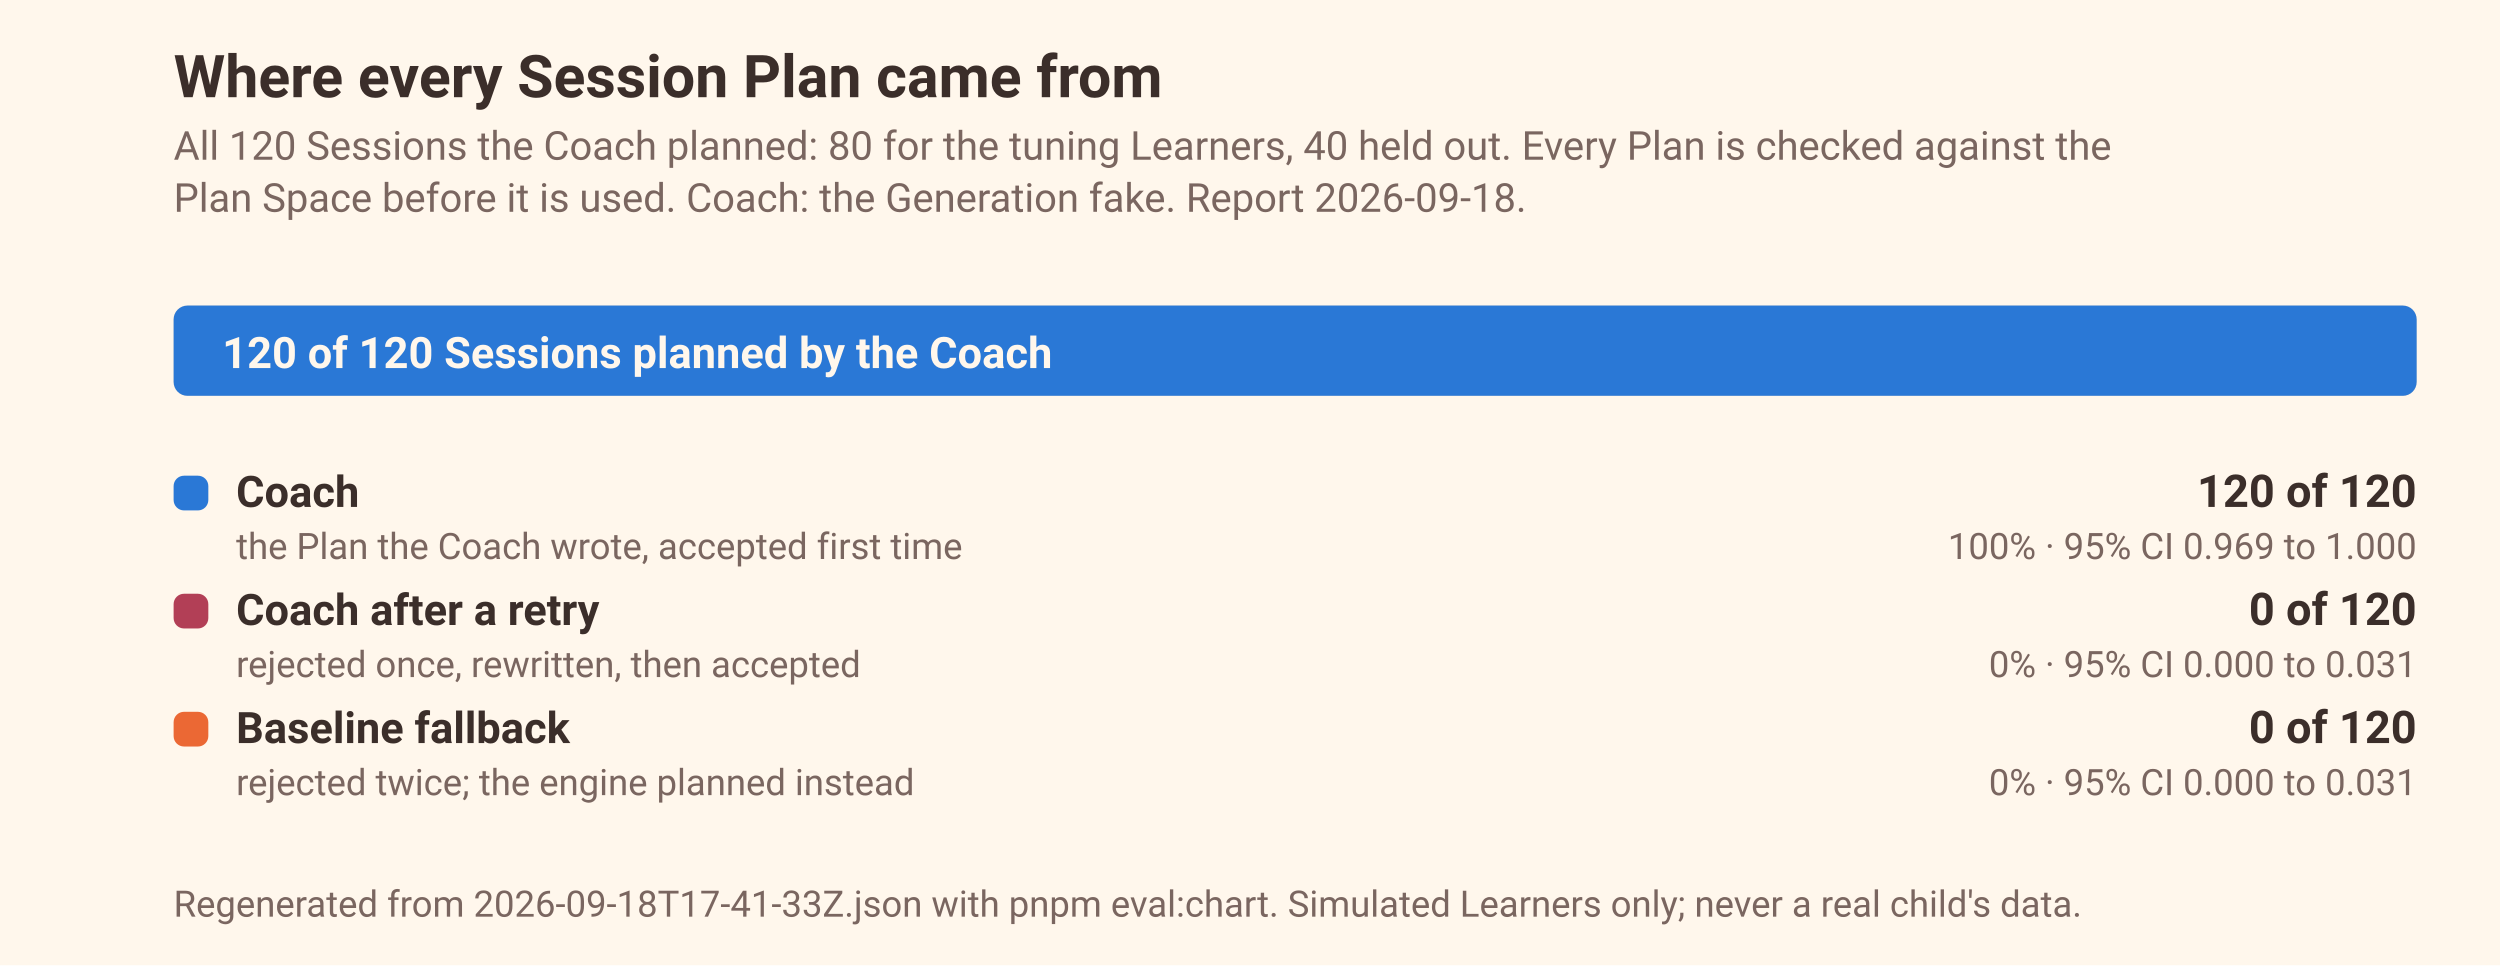
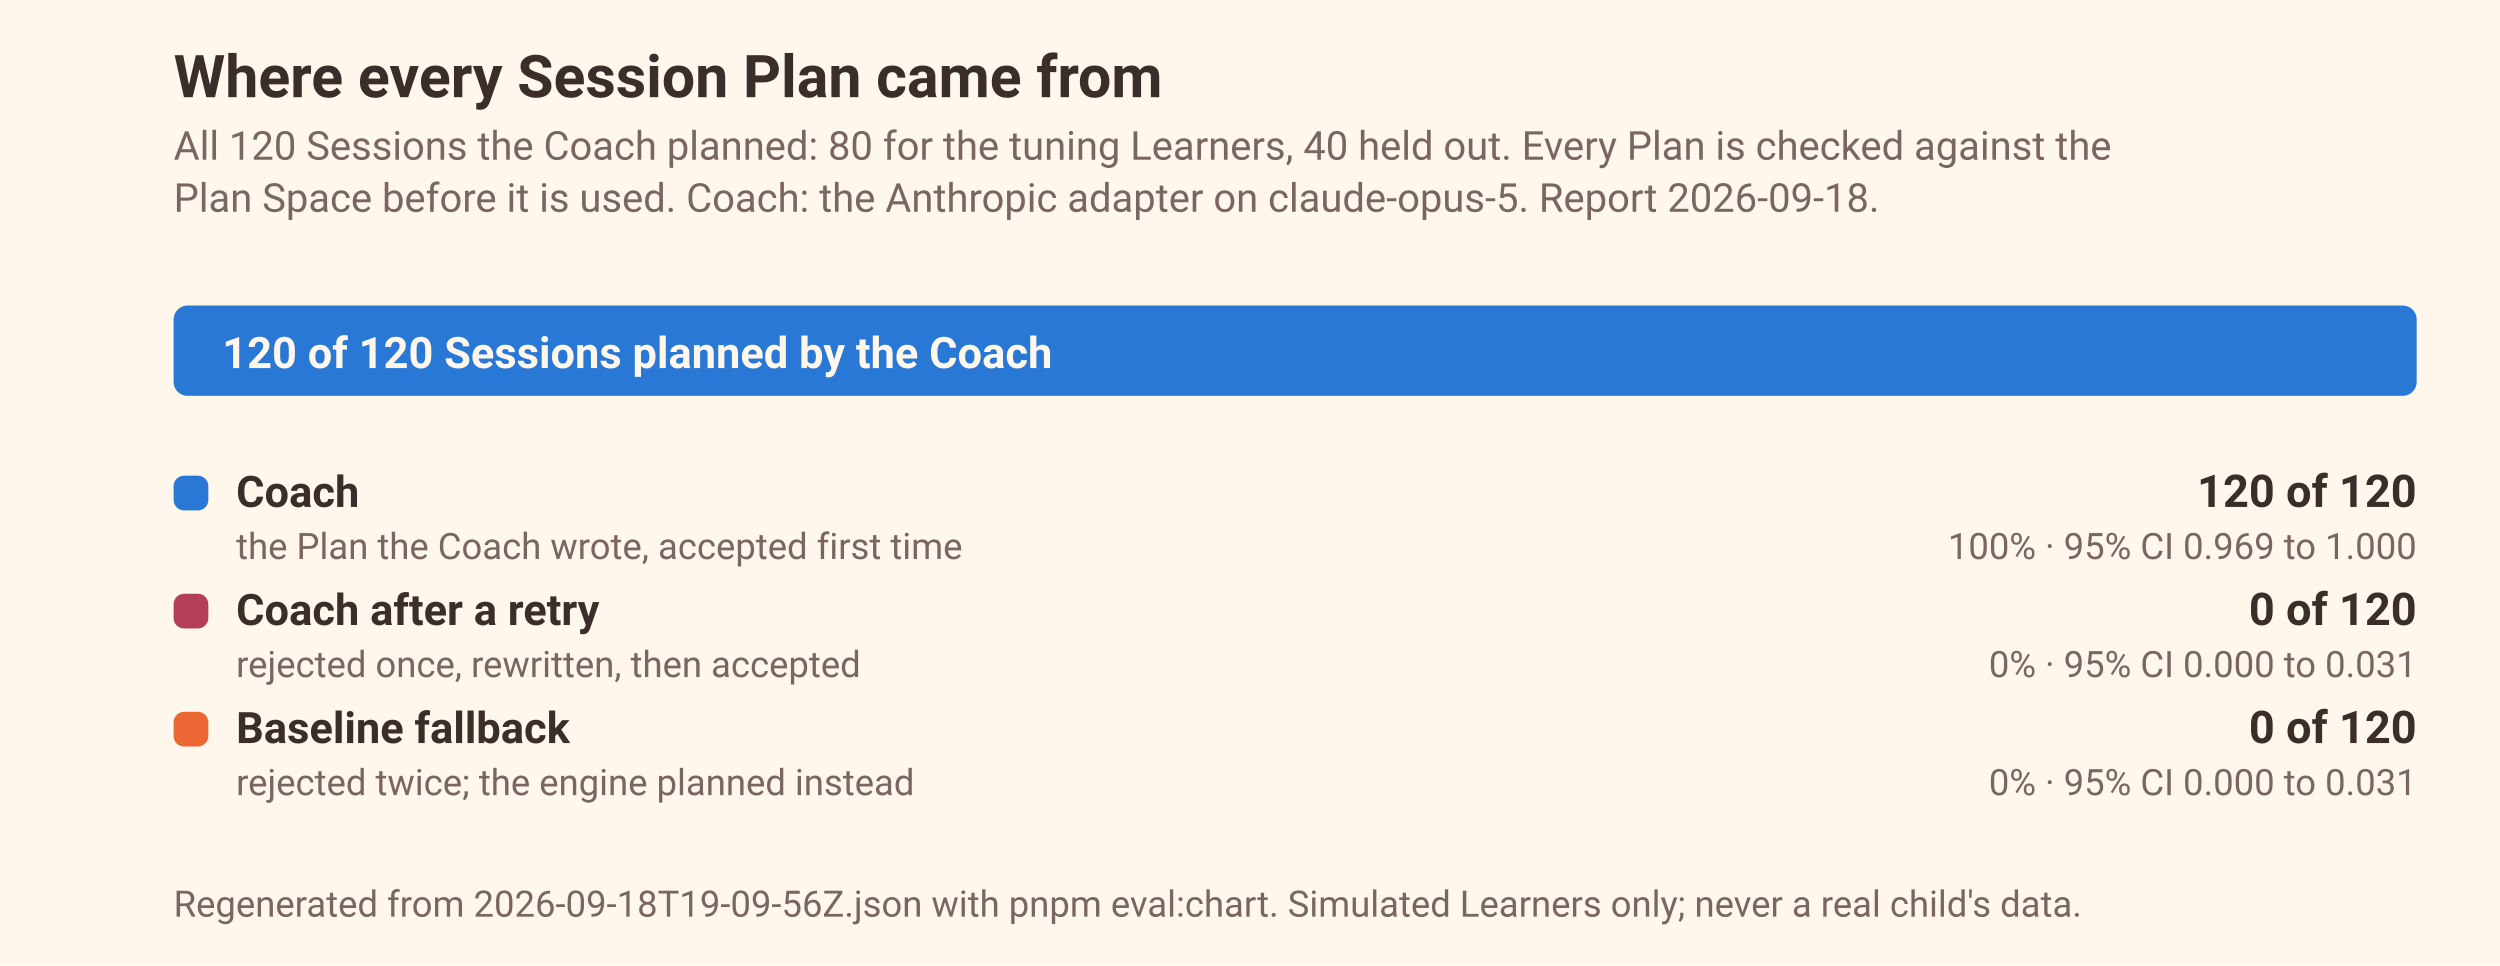
<svg xmlns="http://www.w3.org/2000/svg" width="720" height="278" viewBox="0 0 720 278" font-family="ui-sans-serif, system-ui, -apple-system, 'Segoe UI', Roboto, sans-serif" role="img" aria-label="Session Plans by source over 120 Sessions: Coach, Coach after a retry, Baseline fallback">
  <rect width="720" height="278" fill="#FFF7EC" />
  <text x="50" y="28" font-size="17" font-weight="600" fill="#3B2E2A">Where every Session Plan came from</text>
  <text x="50" y="46" font-size="11.5" fill="#7A6660">All 120 Sessions the Coach planned: 80 for the tuning Learners, 40 held out. Every Plan is checked against the</text>
-   <text x="50" y="61" font-size="11.5" fill="#7A6660">Plan Space before it is used. Coach: the Generation fake. Report 2026-09-18.</text>
+   <text x="50" y="61" font-size="11.5" fill="#7A6660">Plan Space before it is used. Coach: the Anthropic adapter on claude-opus-5. Report 2026-09-18.</text>
  <rect x="50.0" y="88.0" width="646.0" height="26" rx="4" fill="#F8E8CF" />
  <rect x="50.0" y="88.0" width="646.0" height="26" rx="4" fill="#2a78d6" />
  <text x="64.0" y="106.0" font-size="12.5" font-weight="600" fill="#FFF7EC">120 of 120 Sessions planned by the Coach</text>
  <rect x="50.0" y="137.0" width="10" height="10" rx="3" fill="#2a78d6" />
  <text x="68.0" y="146.0" font-size="12.5" font-weight="600" fill="#3B2E2A">Coach</text>
  <text x="68.0" y="161.0" font-size="10.5" fill="#7A6660">the Plan the Coach wrote, accepted first time</text>
  <text x="696.0" y="146.0" font-size="13" font-weight="600" text-anchor="end" fill="#3B2E2A">120 of 120</text>
  <text x="696.0" y="161.0" font-size="10.5" text-anchor="end" fill="#7A6660">100% · 95% CI 0.969 to 1.000</text>
  <rect x="50.0" y="171.0" width="10" height="10" rx="3" fill="#B23F56" />
  <text x="68.0" y="180.0" font-size="12.5" font-weight="600" fill="#3B2E2A">Coach after a retry</text>
  <text x="68.0" y="195.0" font-size="10.5" fill="#7A6660">rejected once, rewritten, then accepted</text>
  <text x="696.0" y="180.0" font-size="13" font-weight="600" text-anchor="end" fill="#3B2E2A">0 of 120</text>
  <text x="696.0" y="195.0" font-size="10.5" text-anchor="end" fill="#7A6660">0% · 95% CI 0.000 to 0.031</text>
  <rect x="50.0" y="205.0" width="10" height="10" rx="3" fill="#eb6834" />
  <text x="68.0" y="214.0" font-size="12.5" font-weight="600" fill="#3B2E2A">Baseline fallback</text>
  <text x="68.0" y="229.0" font-size="10.5" fill="#7A6660">rejected twice; the engine planned instead</text>
  <text x="696.0" y="214.0" font-size="13" font-weight="600" text-anchor="end" fill="#3B2E2A">0 of 120</text>
  <text x="696.0" y="229.0" font-size="10.5" text-anchor="end" fill="#7A6660">0% · 95% CI 0.000 to 0.031</text>
-   <text x="50" y="264" font-size="10.5" fill="#7A6660">Regenerated from 2026-09-18T17-41-33Z.json with pnpm eval:chart. Simulated Learners only; never a real child's data.</text>
+   <text x="50" y="264" font-size="10.5" fill="#7A6660">Regenerated from 2026-09-18T19-09-56Z.json with pnpm eval:chart. Simulated Learners only; never a real child's data.</text>
</svg>
